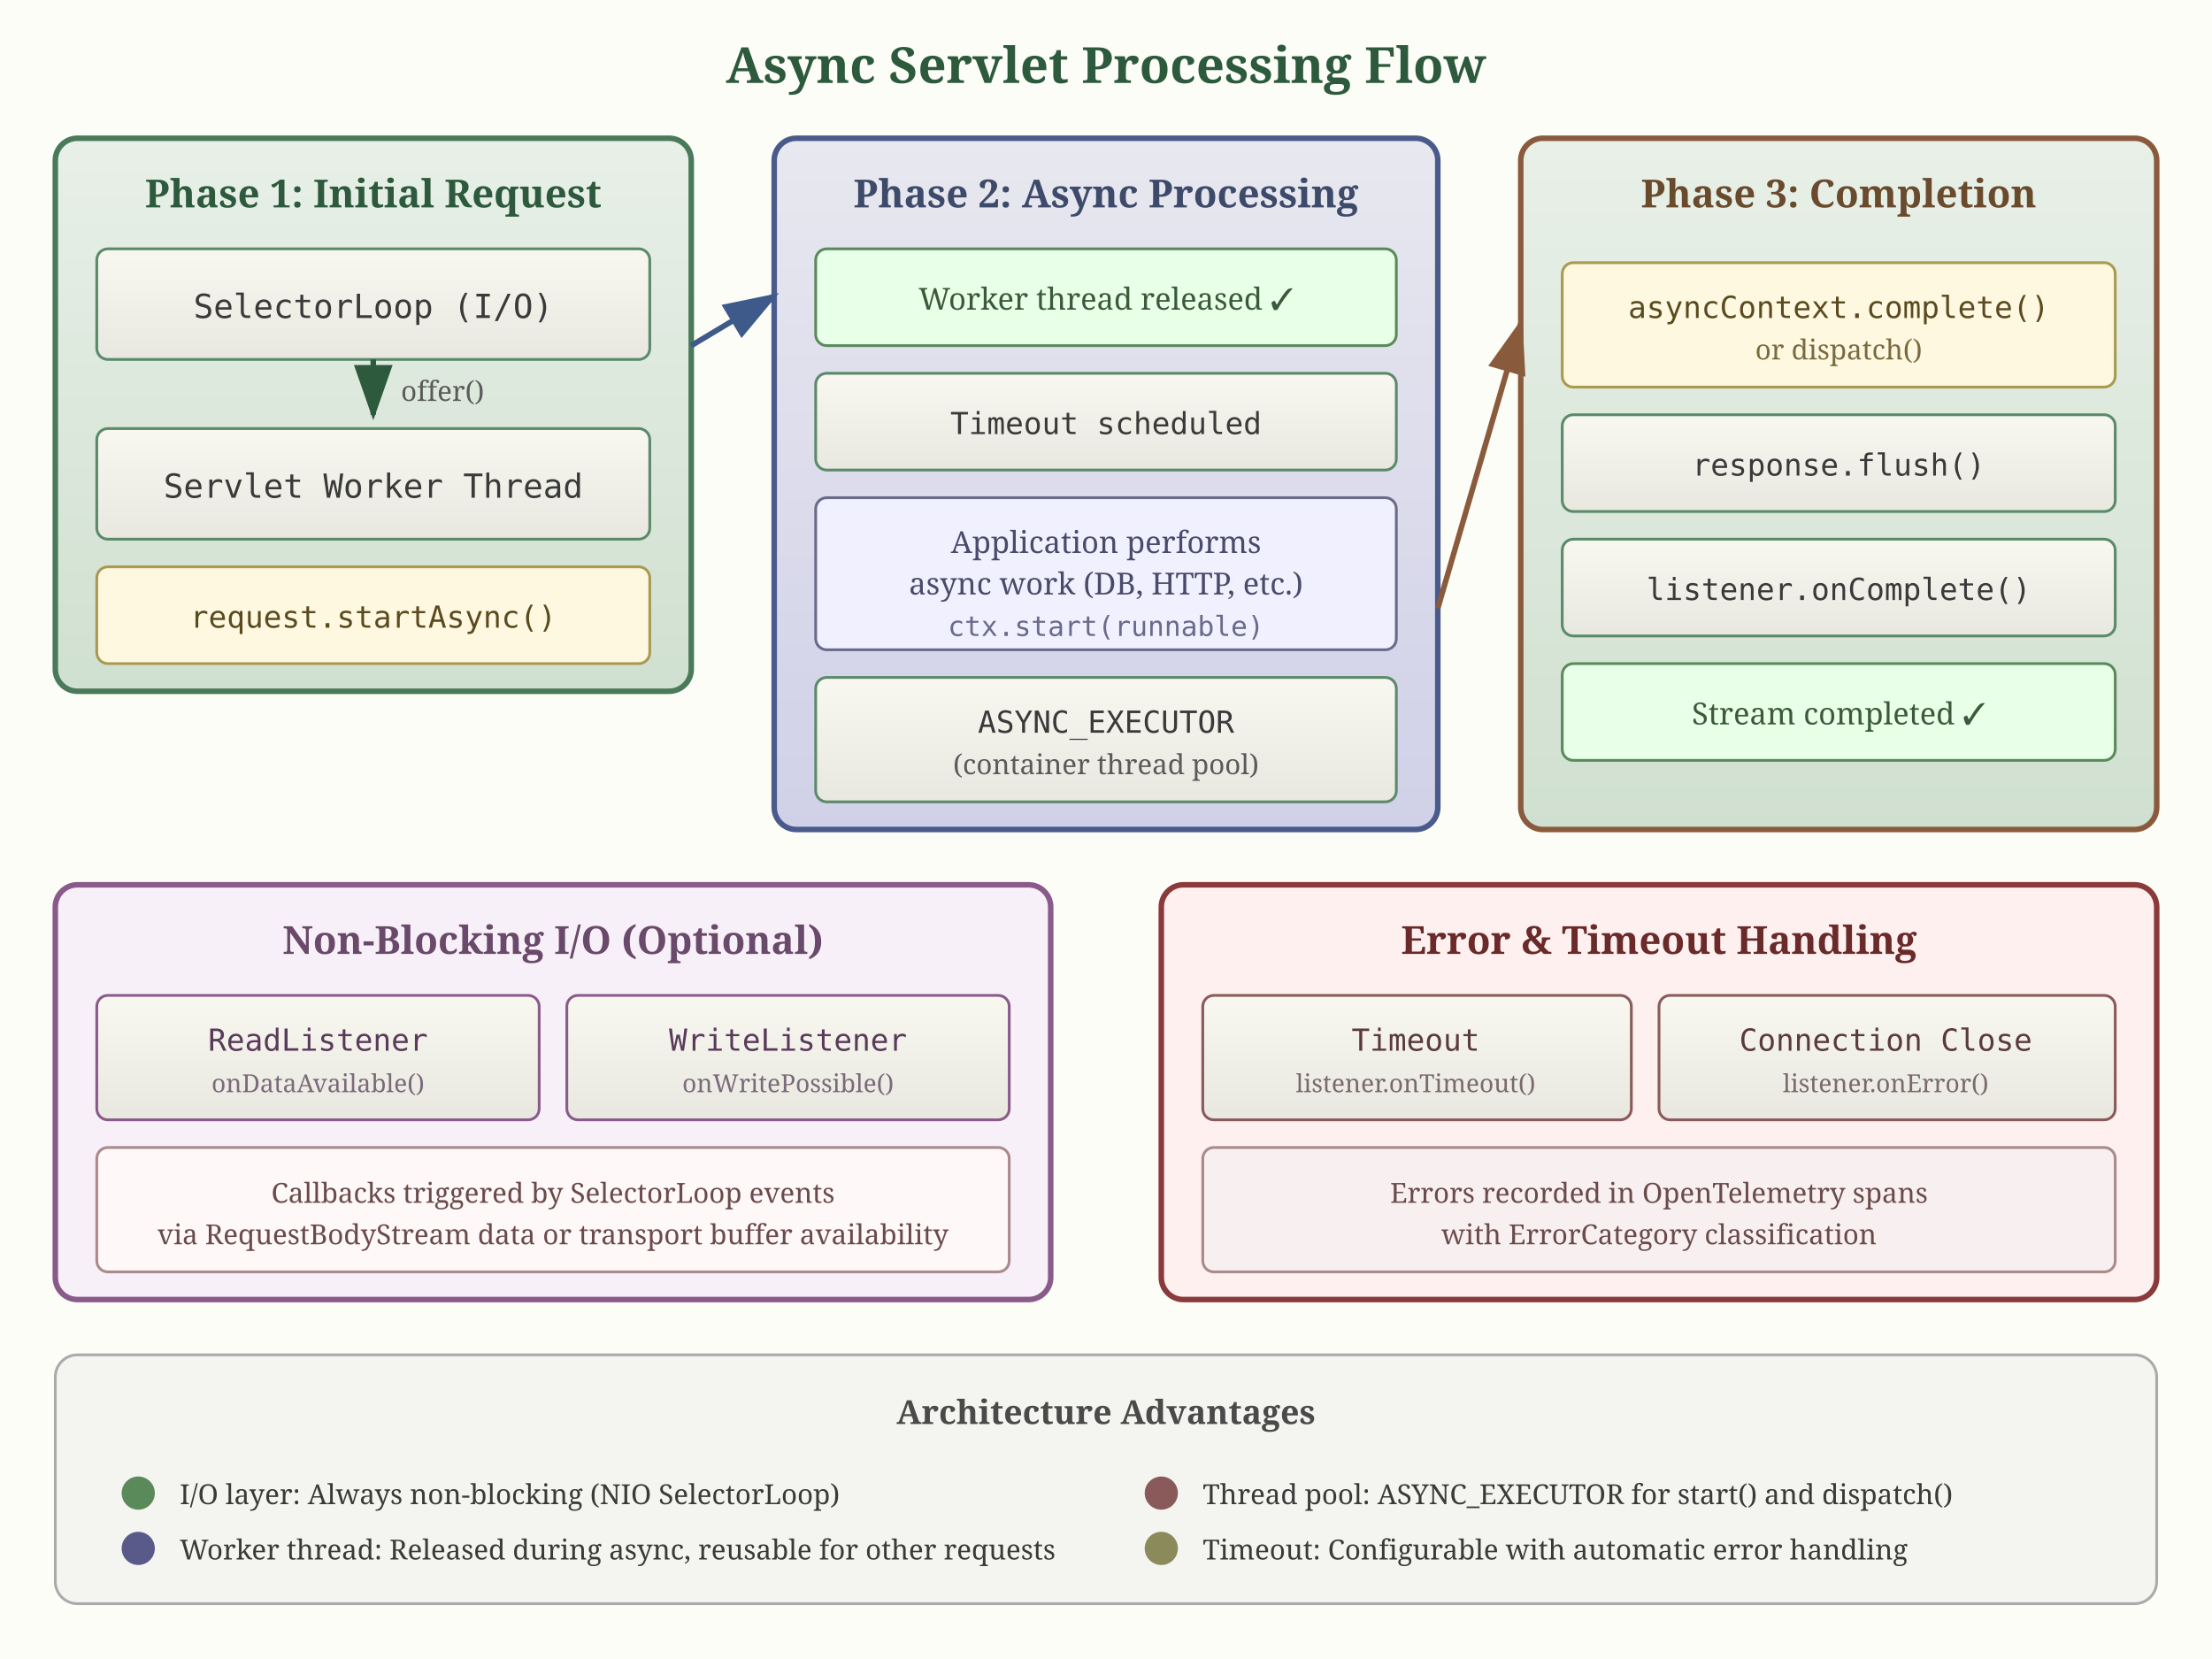
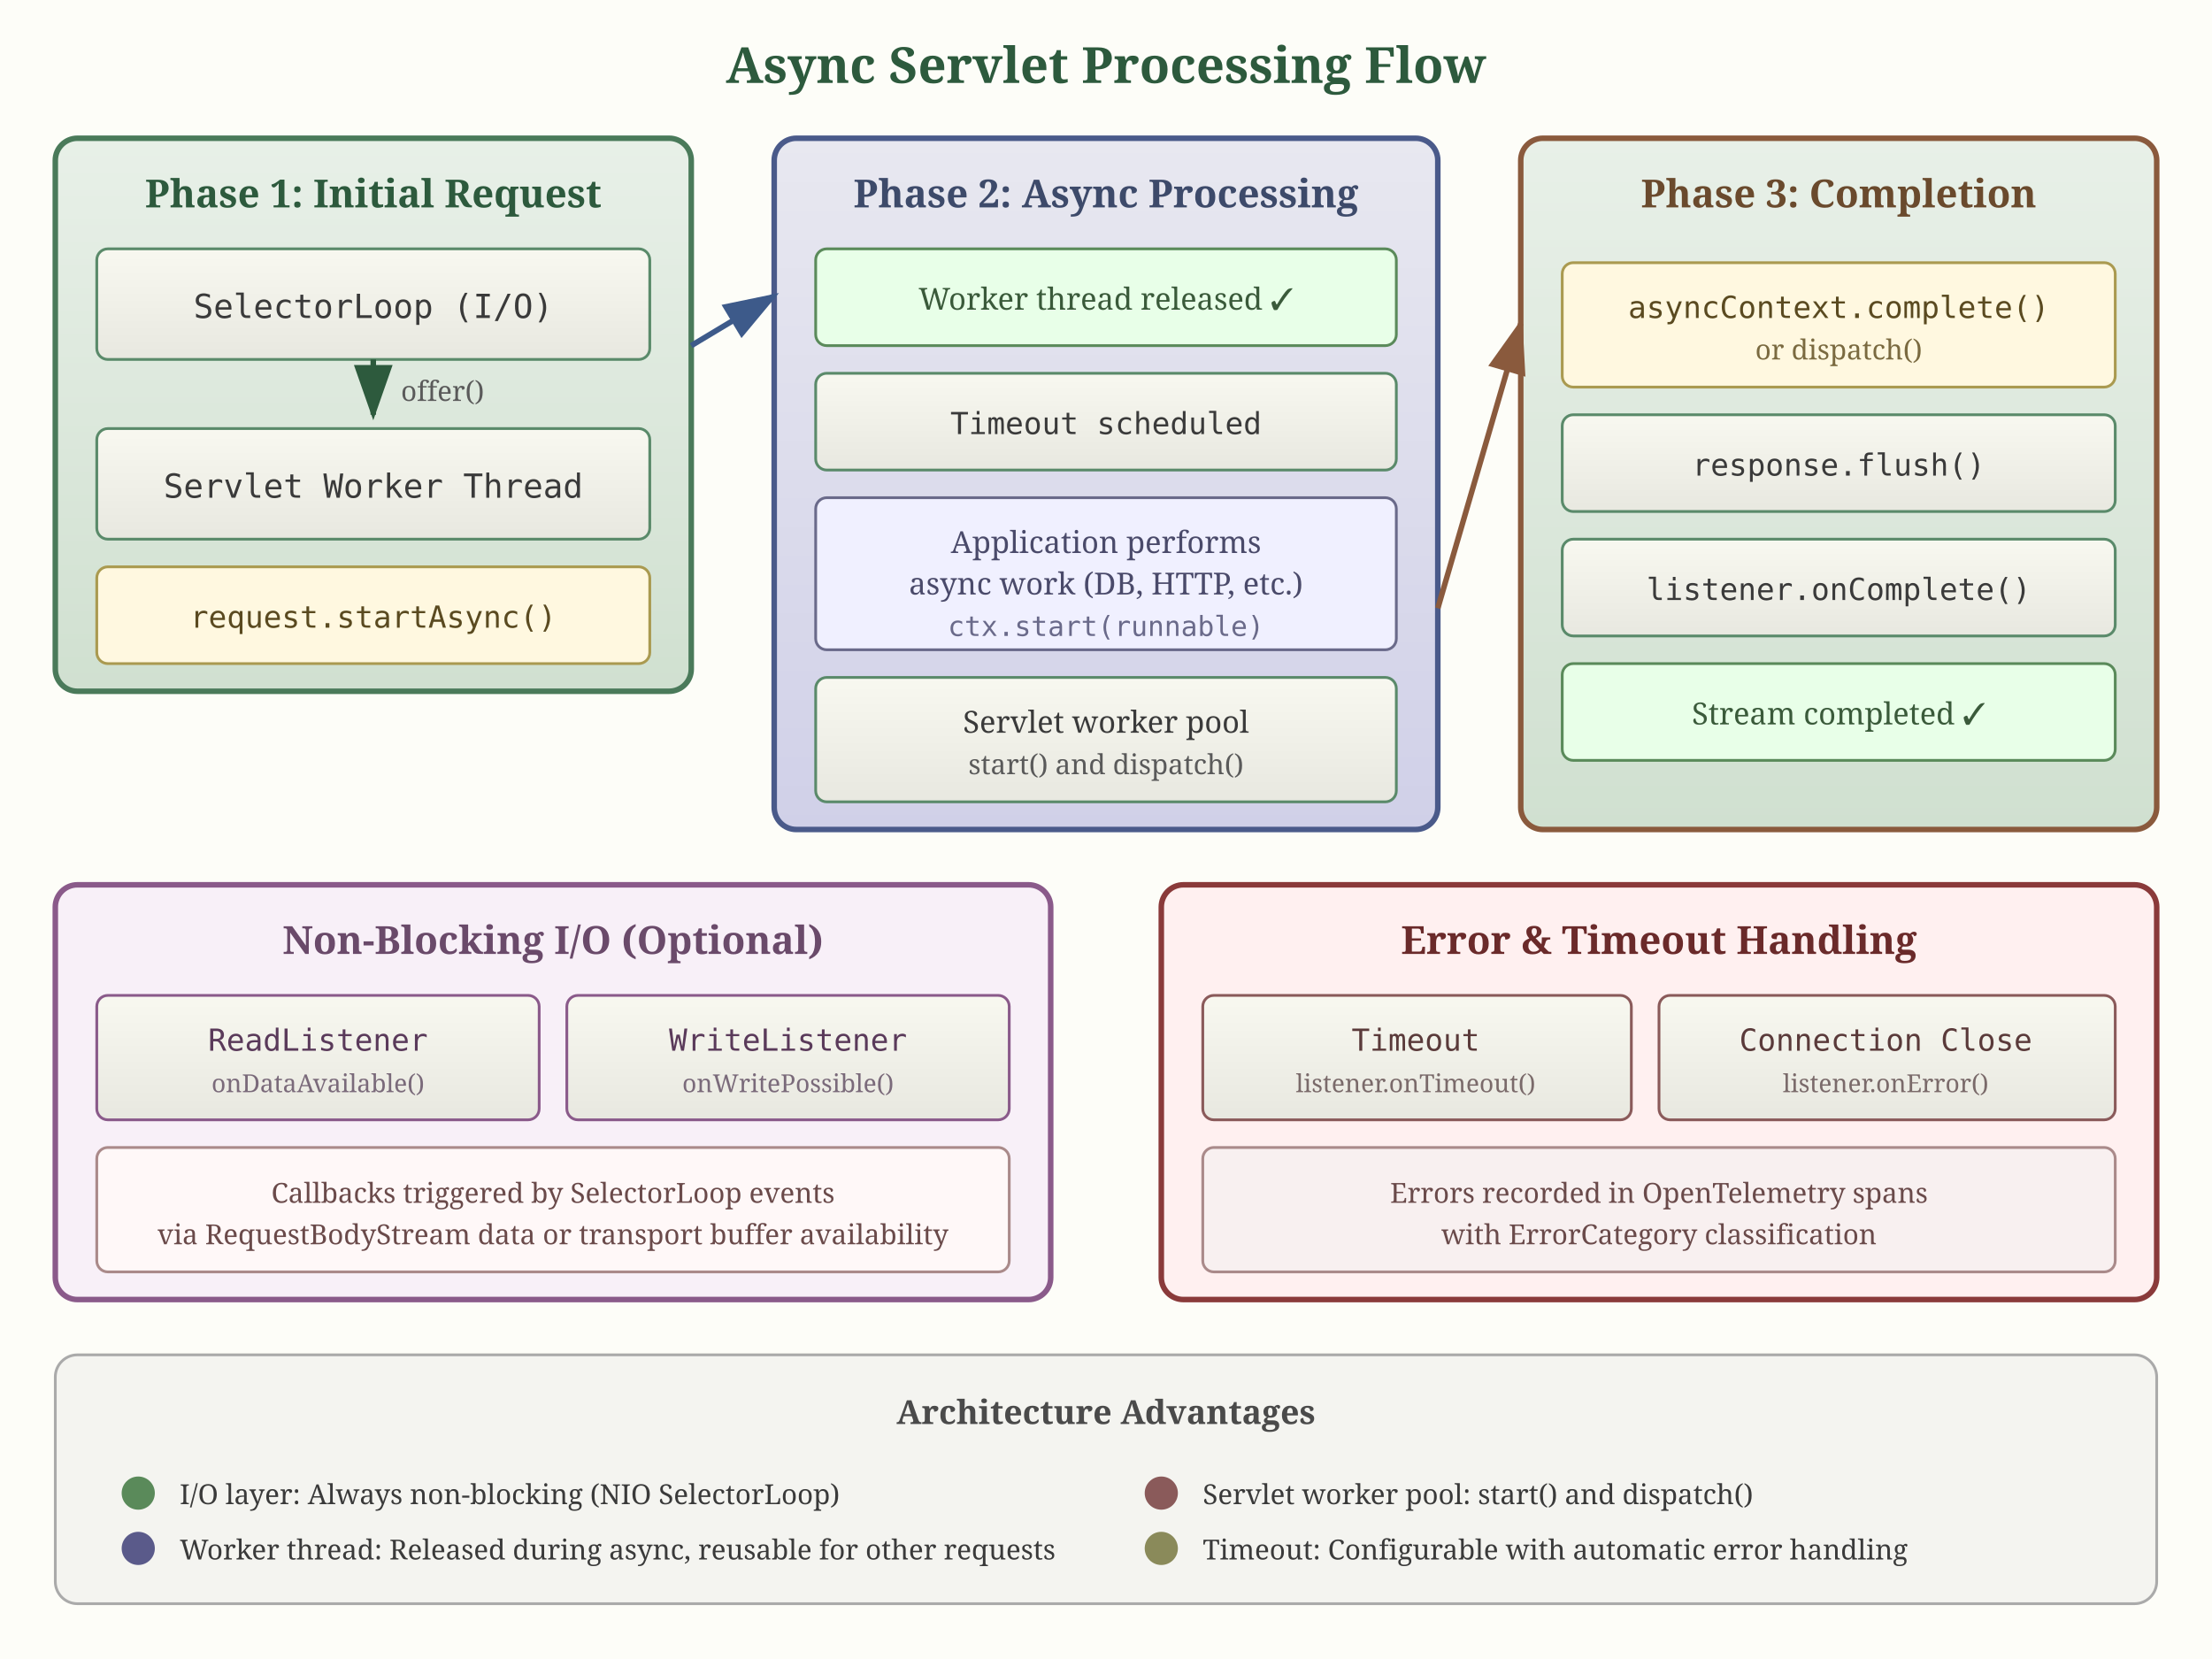
<svg xmlns="http://www.w3.org/2000/svg" viewBox="0 0 800 600" width="800" height="600">
  <defs>
    <marker id="arrowhead" markerWidth="10" markerHeight="7" refX="9" refY="3.5" orient="auto">
      <polygon points="0 0, 10 3.5, 0 7" fill="#2d5a3d" />
    </marker>
    <marker id="arrowhead-blue" markerWidth="10" markerHeight="7" refX="9" refY="3.5" orient="auto">
      <polygon points="0 0, 10 3.5, 0 7" fill="#3d5a8a" />
    </marker>
    <marker id="arrowhead-orange" markerWidth="10" markerHeight="7" refX="9" refY="3.5" orient="auto">
      <polygon points="0 0, 10 3.5, 0 7" fill="#8a5a3d" />
    </marker>
    <linearGradient id="boxGradient" x1="0%" y1="0%" x2="0%" y2="100%">
      <stop offset="0%" style="stop-color:#f8f8f0" />
      <stop offset="100%" style="stop-color:#e8e8e0" />
    </linearGradient>
    <linearGradient id="threadGradient" x1="0%" y1="0%" x2="0%" y2="100%">
      <stop offset="0%" style="stop-color:#e8f0e8" />
      <stop offset="100%" style="stop-color:#d0e0d0" />
    </linearGradient>
    <linearGradient id="asyncGradient" x1="0%" y1="0%" x2="0%" y2="100%">
      <stop offset="0%" style="stop-color:#e8e8f0" />
      <stop offset="100%" style="stop-color:#d0d0e8" />
    </linearGradient>
  </defs>
  <rect width="800" height="600" fill="#fdfdf8" />
  <text x="400" y="30" font-family="Georgia, serif" font-size="18" fill="#2d5a3d" text-anchor="middle" font-weight="bold">Async Servlet Processing Flow</text>
  <rect x="20" y="50" width="230" height="200" rx="8" fill="url(#threadGradient)" stroke="#4a7a5a" stroke-width="2" />
  <text x="135" y="75" font-family="Georgia, serif" font-size="14" fill="#2d5a3d" text-anchor="middle" font-weight="bold">Phase 1: Initial Request</text>
  <rect x="35" y="90" width="200" height="40" rx="4" fill="url(#boxGradient)" stroke="#5a8a6a" stroke-width="1" />
  <text x="135" y="115" font-family="Consolas, monospace" font-size="12" fill="#3a3a3a" text-anchor="middle">SelectorLoop (I/O)</text>
  <line x1="135" y1="130" x2="135" y2="150" stroke="#2d5a3d" stroke-width="2" marker-end="url(#arrowhead)" />
  <text x="145" y="145" font-family="Georgia, serif" font-size="10" fill="#5a5a5a">offer()</text>
  <rect x="35" y="155" width="200" height="40" rx="4" fill="url(#boxGradient)" stroke="#5a8a6a" stroke-width="1" />
  <text x="135" y="180" font-family="Consolas, monospace" font-size="12" fill="#3a3a3a" text-anchor="middle">Servlet Worker Thread</text>
  <rect x="35" y="205" width="200" height="35" rx="4" fill="#fff8e0" stroke="#aa9a50" stroke-width="1" />
  <text x="135" y="227" font-family="Consolas, monospace" font-size="11" fill="#5a4a20" text-anchor="middle">request.startAsync()</text>
  <rect x="280" y="50" width="240" height="250" rx="8" fill="url(#asyncGradient)" stroke="#4a5a8a" stroke-width="2" />
  <text x="400" y="75" font-family="Georgia, serif" font-size="14" fill="#3d4a6a" text-anchor="middle" font-weight="bold">Phase 2: Async Processing</text>
  <rect x="295" y="90" width="210" height="35" rx="4" fill="#e8ffe8" stroke="#5a8a5a" stroke-width="1" />
  <text x="400" y="112" font-family="Georgia, serif" font-size="11" fill="#3a5a3a" text-anchor="middle">Worker thread released ✓</text>
  <rect x="295" y="135" width="210" height="35" rx="4" fill="url(#boxGradient)" stroke="#5a8a6a" stroke-width="1" />
  <text x="400" y="157" font-family="Consolas, monospace" font-size="11" fill="#3a3a3a" text-anchor="middle">Timeout scheduled</text>
  <rect x="295" y="180" width="210" height="55" rx="4" fill="#f0f0ff" stroke="#6a6a8a" stroke-width="1" />
  <text x="400" y="200" font-family="Georgia, serif" font-size="11" fill="#4a4a6a" text-anchor="middle">Application performs</text>
  <text x="400" y="215" font-family="Georgia, serif" font-size="11" fill="#4a4a6a" text-anchor="middle">async work (DB, HTTP, etc.)</text>
  <text x="400" y="230" font-family="Consolas, monospace" font-size="10" fill="#6a6a8a" text-anchor="middle">ctx.start(runnable)</text>
  <rect x="295" y="245" width="210" height="45" rx="4" fill="url(#boxGradient)" stroke="#5a8a6a" stroke-width="1" />
-   <text x="400" y="265" font-family="Consolas, monospace" font-size="11" fill="#3a3a3a" text-anchor="middle">ASYNC_EXECUTOR</text>
-   <text x="400" y="280" font-family="Georgia, serif" font-size="10" fill="#5a5a5a" text-anchor="middle">(container thread pool)</text>
+   <text x="400" y="265" font-family="Georgia, serif" font-size="11" fill="#3a3a3a" text-anchor="middle">Servlet worker pool</text>
+   <text x="400" y="280" font-family="Georgia, serif" font-size="10" fill="#5a5a5a" text-anchor="middle">start() and dispatch()</text>
  <line x1="250" y1="125" x2="280" y2="107" stroke="#3d5a8a" stroke-width="2" marker-end="url(#arrowhead-blue)" />
  <rect x="550" y="50" width="230" height="250" rx="8" fill="url(#threadGradient)" stroke="#8a5a3d" stroke-width="2" />
  <text x="665" y="75" font-family="Georgia, serif" font-size="14" fill="#6a4a2d" text-anchor="middle" font-weight="bold">Phase 3: Completion</text>
  <rect x="565" y="95" width="200" height="45" rx="4" fill="#fff8e0" stroke="#aa9a50" stroke-width="1" />
  <text x="665" y="115" font-family="Consolas, monospace" font-size="11" fill="#5a4a20" text-anchor="middle">asyncContext.complete()</text>
  <text x="665" y="130" font-family="Georgia, serif" font-size="10" fill="#7a6a40" text-anchor="middle">or dispatch()</text>
  <rect x="565" y="150" width="200" height="35" rx="4" fill="url(#boxGradient)" stroke="#5a8a6a" stroke-width="1" />
  <text x="665" y="172" font-family="Consolas, monospace" font-size="11" fill="#3a3a3a" text-anchor="middle">response.flush()</text>
  <rect x="565" y="195" width="200" height="35" rx="4" fill="url(#boxGradient)" stroke="#5a8a6a" stroke-width="1" />
  <text x="665" y="217" font-family="Consolas, monospace" font-size="11" fill="#3a3a3a" text-anchor="middle">listener.onComplete()</text>
  <rect x="565" y="240" width="200" height="35" rx="4" fill="#e8ffe8" stroke="#5a8a5a" stroke-width="1" />
  <text x="665" y="262" font-family="Georgia, serif" font-size="11" fill="#3a5a3a" text-anchor="middle">Stream completed ✓</text>
  <line x1="520" y1="220" x2="550" y2="117" stroke="#8a5a3d" stroke-width="2" marker-end="url(#arrowhead-orange)" />
  <rect x="20" y="320" width="360" height="150" rx="8" fill="#f8f0f8" stroke="#8a5a8a" stroke-width="2" />
  <text x="200" y="345" font-family="Georgia, serif" font-size="14" fill="#6a4a6a" text-anchor="middle" font-weight="bold">Non-Blocking I/O (Optional)</text>
  <rect x="35" y="360" width="160" height="45" rx="4" fill="url(#boxGradient)" stroke="#8a5a8a" stroke-width="1" />
  <text x="115" y="380" font-family="Consolas, monospace" font-size="11" fill="#5a3a5a" text-anchor="middle">ReadListener</text>
  <text x="115" y="395" font-family="Georgia, serif" font-size="9" fill="#7a6a7a" text-anchor="middle">onDataAvailable()</text>
  <rect x="205" y="360" width="160" height="45" rx="4" fill="url(#boxGradient)" stroke="#8a5a8a" stroke-width="1" />
  <text x="285" y="380" font-family="Consolas, monospace" font-size="11" fill="#5a3a5a" text-anchor="middle">WriteListener</text>
  <text x="285" y="395" font-family="Georgia, serif" font-size="9" fill="#7a6a7a" text-anchor="middle">onWritePossible()</text>
  <rect x="35" y="415" width="330" height="45" rx="4" fill="#fff8f8" stroke="#aa8a8a" stroke-width="1" />
  <text x="200" y="435" font-family="Georgia, serif" font-size="10" fill="#6a4a4a" text-anchor="middle">Callbacks triggered by SelectorLoop events</text>
  <text x="200" y="450" font-family="Georgia, serif" font-size="10" fill="#6a4a4a" text-anchor="middle">via RequestBodyStream data or transport buffer availability</text>
  <rect x="420" y="320" width="360" height="150" rx="8" fill="#fff0f0" stroke="#8a3a3a" stroke-width="2" />
  <text x="600" y="345" font-family="Georgia, serif" font-size="14" fill="#6a2a2a" text-anchor="middle" font-weight="bold">Error &amp; Timeout Handling</text>
  <rect x="435" y="360" width="155" height="45" rx="4" fill="url(#boxGradient)" stroke="#8a5a5a" stroke-width="1" />
  <text x="512" y="380" font-family="Consolas, monospace" font-size="11" fill="#5a3a3a" text-anchor="middle">Timeout</text>
  <text x="512" y="395" font-family="Georgia, serif" font-size="9" fill="#7a6a6a" text-anchor="middle">listener.onTimeout()</text>
  <rect x="600" y="360" width="165" height="45" rx="4" fill="url(#boxGradient)" stroke="#8a5a5a" stroke-width="1" />
  <text x="682" y="380" font-family="Consolas, monospace" font-size="11" fill="#5a3a3a" text-anchor="middle">Connection Close</text>
  <text x="682" y="395" font-family="Georgia, serif" font-size="9" fill="#7a6a6a" text-anchor="middle">listener.onError()</text>
  <rect x="435" y="415" width="330" height="45" rx="4" fill="#f8f0f0" stroke="#aa8a8a" stroke-width="1" />
  <text x="600" y="435" font-family="Georgia, serif" font-size="10" fill="#6a4a4a" text-anchor="middle">Errors recorded in OpenTelemetry spans</text>
  <text x="600" y="450" font-family="Georgia, serif" font-size="10" fill="#6a4a4a" text-anchor="middle">with ErrorCategory classification</text>
  <rect x="20" y="490" width="760" height="90" rx="8" fill="#f4f4f0" stroke="#aaa" stroke-width="1" />
  <text x="400" y="515" font-family="Georgia, serif" font-size="12" fill="#4a4a4a" text-anchor="middle" font-weight="bold">Architecture Advantages</text>
  <circle cx="50" cy="540" r="6" fill="#5a8a5a" />
  <text x="65" y="544" font-family="Georgia, serif" font-size="10" fill="#3a3a3a">I/O layer: Always non-blocking (NIO SelectorLoop)</text>
  <circle cx="50" cy="560" r="6" fill="#5a5a8a" />
  <text x="65" y="564" font-family="Georgia, serif" font-size="10" fill="#3a3a3a">Worker thread: Released during async, reusable for other requests</text>
  <circle cx="420" cy="540" r="6" fill="#8a5a5a" />
-   <text x="435" y="544" font-family="Georgia, serif" font-size="10" fill="#3a3a3a">Thread pool: ASYNC_EXECUTOR for start() and dispatch()</text>
+   <text x="435" y="544" font-family="Georgia, serif" font-size="10" fill="#3a3a3a">Servlet worker pool: start() and dispatch()</text>
  <circle cx="420" cy="560" r="6" fill="#8a8a5a" />
  <text x="435" y="564" font-family="Georgia, serif" font-size="10" fill="#3a3a3a">Timeout: Configurable with automatic error handling</text>
</svg>
